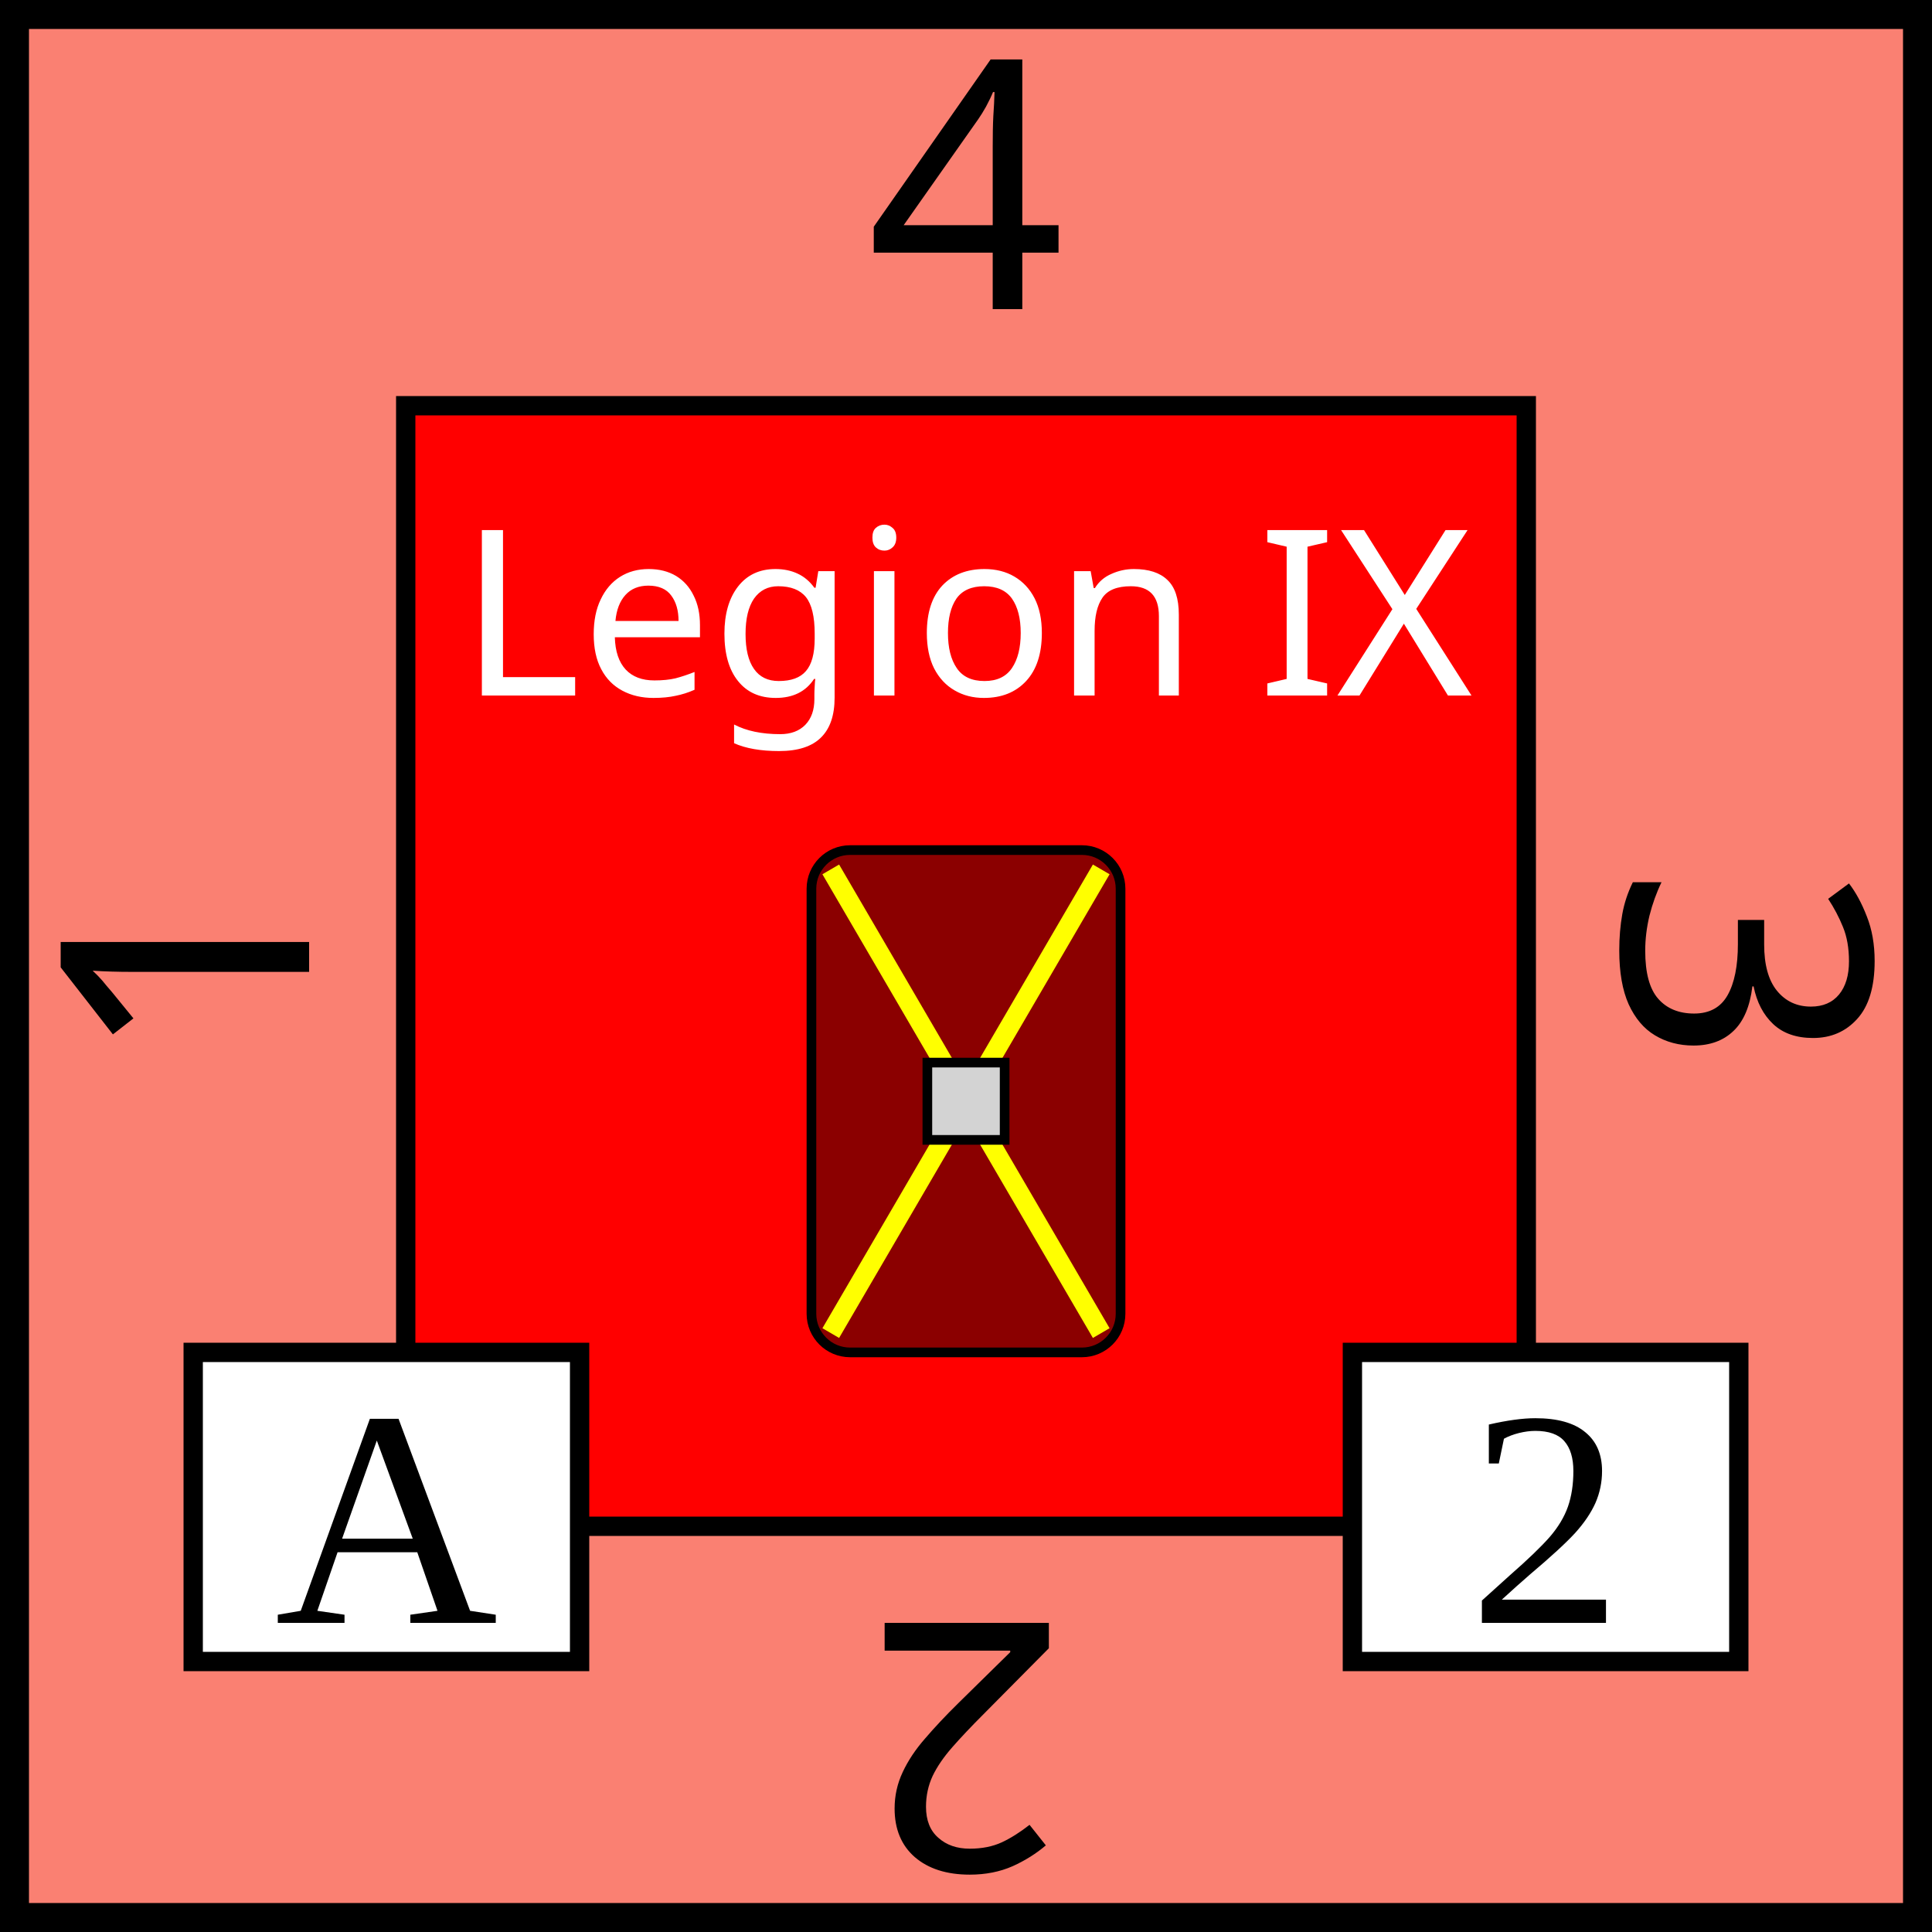
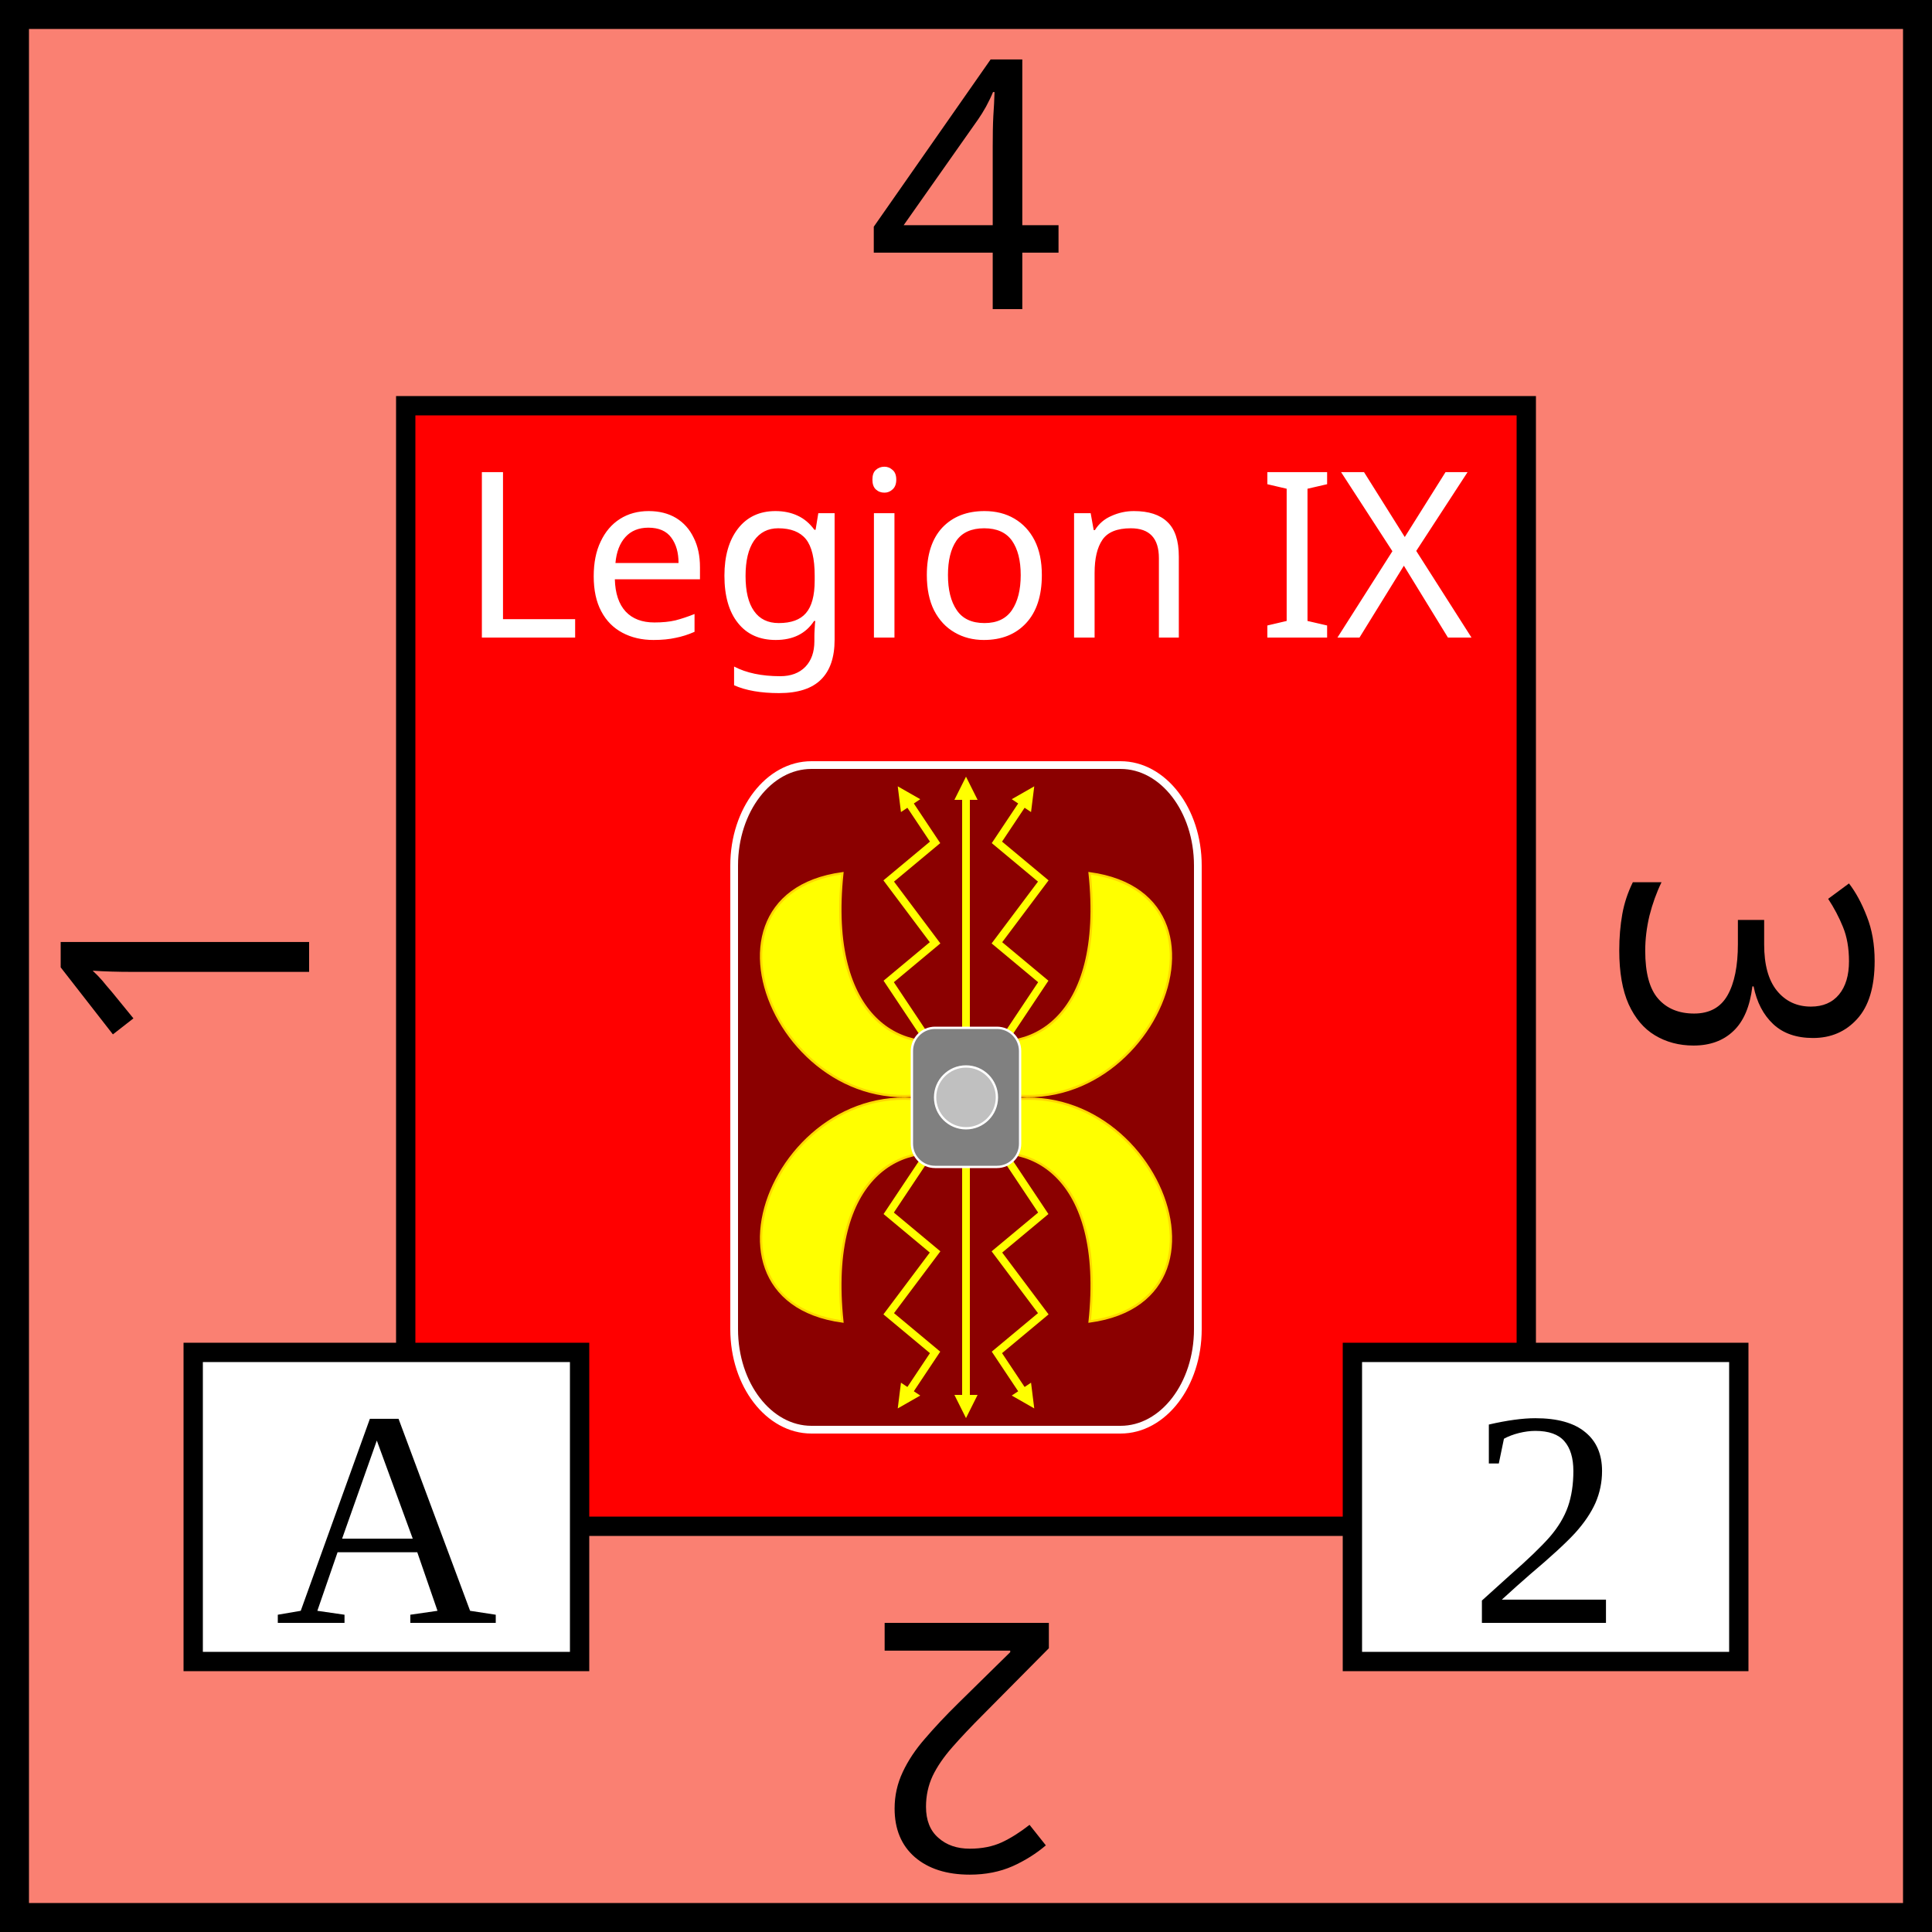
<svg xmlns="http://www.w3.org/2000/svg" viewBox="0 0 100 100" width="100" height="100">
+   <defs>
+     <marker id="arrow" viewBox="0 0 10 10" refX="5" refY="5" markerWidth="3" markerHeight="3" orient="auto-start-reverse" fill="yellow">
+       <path d="M 0 0 L 10 5 L 0 10 z" />
+     </marker>
+   </defs>
  <rect id="background" fill="salmon" height="100" width="100" stroke="black" stroke-width="3" />
-   <g id="tribe" text-anchor="middle" font-size="12" font-family="Papyrus">
+   <g id="legion" text-anchor="middle" font-size="12" font-family="Papyrus">
    <rect x="21" y="21" width="58" height="58" fill="red" stroke="black" />
-     <text x="50" y="36" fill="white">Legion IX</text>
-     <rect id="shield" x="42" y="44" width="16" height="26" rx="2" ry="2" fill="darkred" stroke="black" stroke-width="0.5" />
-     <line x1="43" y1="45" x2="57" y2="69" stroke="yellow" />
-     <line x1="57" y1="45" x2="43" y2="69" stroke="yellow" />
-     <rect x="48" y="55" width="4" height="4" fill="lightgrey" stroke="black" stroke-width="0.5" />
+     <text x="50" y="33" fill="white">Legion IX</text>
+   </g>
+   <g id="shield" transform="scale(0.4) translate(75,92)">
+     <rect id="shield_outline" x="20" y="7" width="60" height="86" fill="darkred" stroke="white" stroke-width="1" rx="10" ry="13" />
+     <g id="wings" stroke="gold" stroke-width="0.3" fill="yellow">
+       <path id="wing" d="           M 50 42           C 42,45 32,40 34,21           C 12,24 28,58 50,48         " />
+       <use href="#wing" transform="translate(100,0) scale(-1,1)" />
+       <use href="#wing" transform="translate(0,100) scale(1,-1)" />
+       <use href="#wing" transform="translate(100,100) scale(-1,-1)" />
+     </g>
+     <g id="bolts">
+       <line x1="50" y1="50" x2="50" y2="10" stroke="yellow" marker-end="url(#arrow)" />
+       <line x1="50" y1="50" x2="50" y2="90" stroke="yellow" marker-end="url(#arrow)" />
+       <polyline id="bolt" points="           50,50           40,35           46,30           40,22           46,17           42,11         " stroke="yellow" fill="none" marker-end="url(#arrow)" />
+       <use href="#bolt" transform="translate(100,0) scale(-1,1)" />
+       <use href="#bolt" transform="translate(100,100) scale(-1,-1)" />
+       <use href="#bolt" transform="translate(0,100) scale(1,-1)" />
+     </g>
+     <g id="center">
+       <rect x="43" y="41" width="14" height="18" fill="grey" stroke="white" stroke-width="0.3" rx="3" />
+       <circle cx="50" cy="50" r="4" fill="silver" stroke="white" stroke-width="0.3" />
+     </g>
  </g>
  <g id="attributes" text-anchor="middle" font-size="16">
    <rect id="initiative" x="10" y="70" height="16" width="20" fill="white" stroke="black" />
    <text x="20" y="84">A</text>
    <rect id="firepower" x="70" y="70" height="16" width="20" fill="white" stroke="black" />
    <text x="80" y="84">2</text>
  </g>
  <g id="strength" text-anchor="middle" font-family="Papyrus" font-size="18">
    <text x="50" y="16">4</text>
    <text x="50" y="16" transform="rotate(90,50,50)">3</text>
    <text x="50" y="16" transform="rotate(180,50,50)">2</text>
    <text x="50" y="16" transform="rotate(270,50,50)">1</text>
  </g>
</svg>
